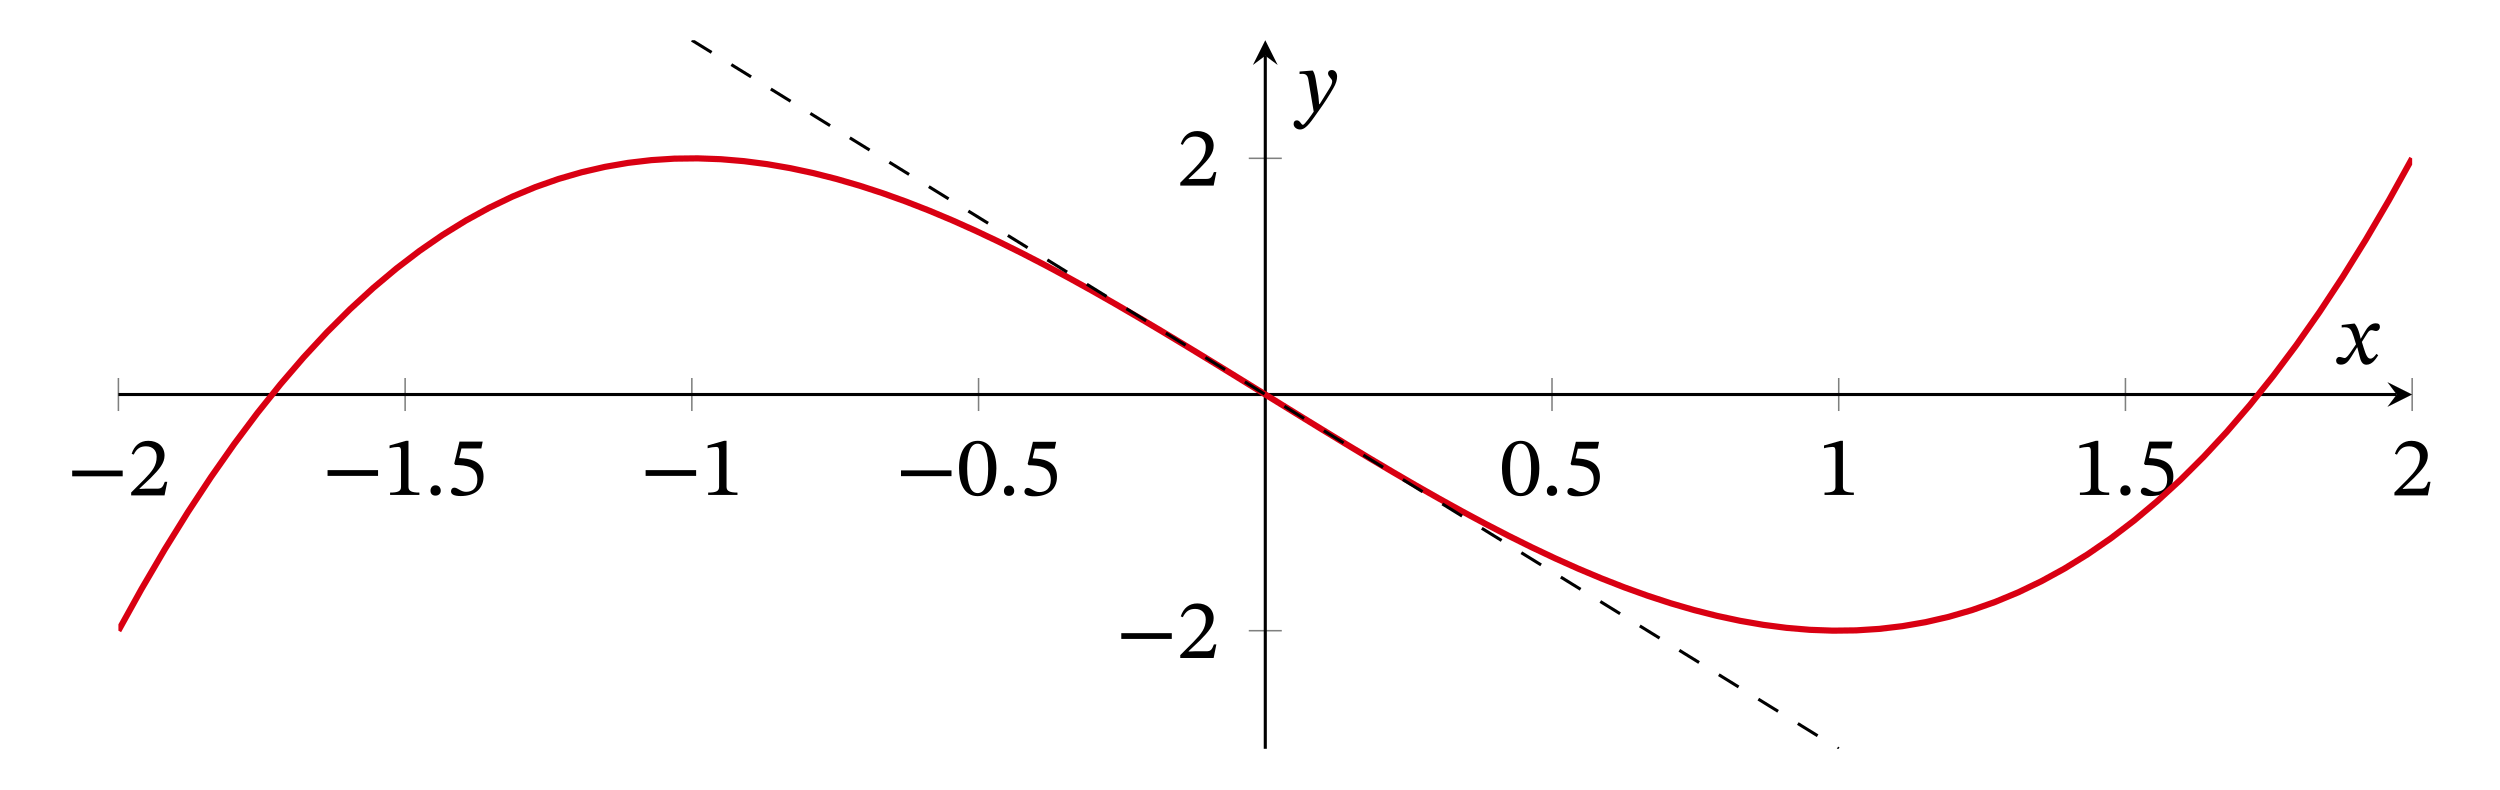
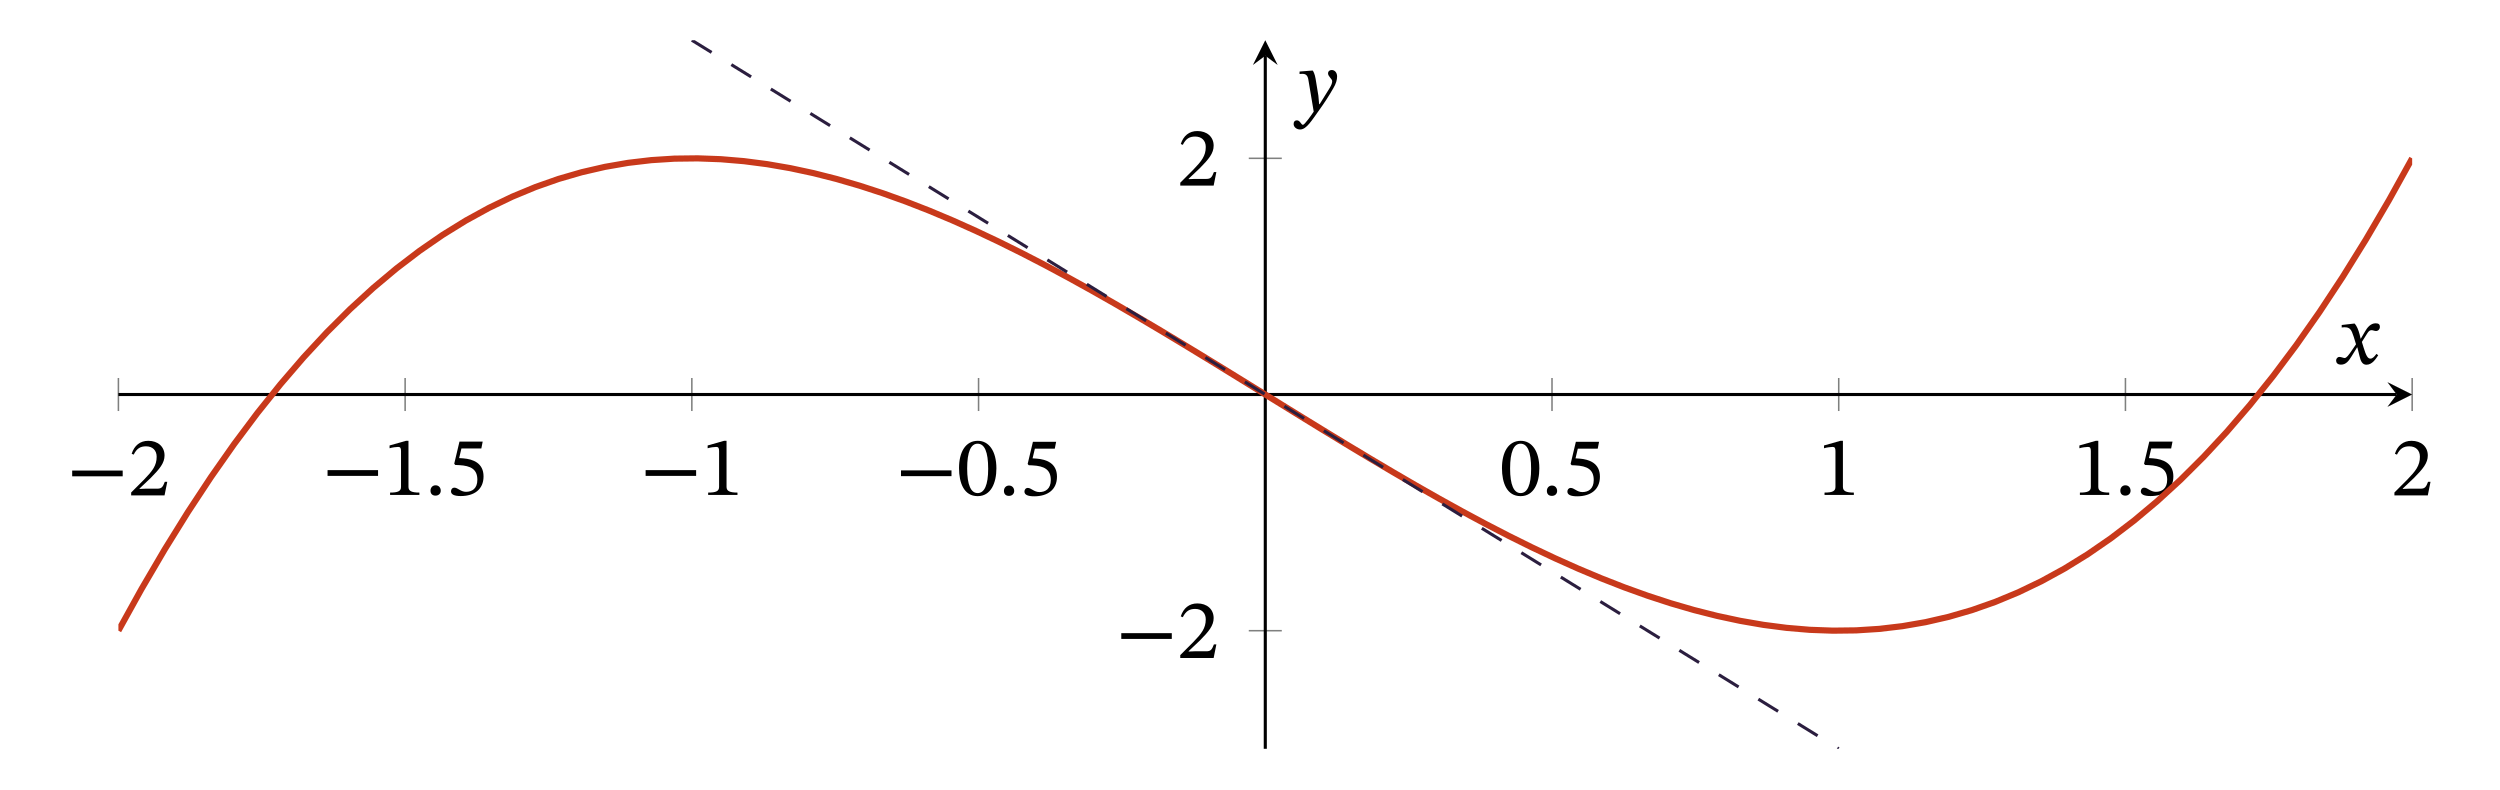
<svg xmlns="http://www.w3.org/2000/svg" xmlns:xlink="http://www.w3.org/1999/xlink" version="1.1" width="321.88" height="101.59" viewBox="0 0 321.88 101.59">
  <defs>
    <path id="font_1_1197" d="M.658 .225V.293H.062V.225H.658Z" />
    <path id="font_1_1139" d="M.464 .16H.435C.412 .1 .399 .079 .346 .079H.207L.137 .076V.081L.269 .206C.375 .313 .432 .382 .432 .471 .432 .576 .353 .644 .24 .644 .143 .644 .075 .588 .044 .491L.068 .481C.105 .556 .149 .579 .214 .579 .291 .579 .339 .531 .339 .456 .339 .351 .289 .288 .19 .186L.038 .034V0H.432L.464 .16Z" />
    <path id="font_1_1138" d="M.426 0V.028C.334 .028 .297 .046 .297 .095V.639H.268L.074 .584V.551C.105 .561 .156 .567 .176 .567 .201 .567 .209 .553 .209 .518V.095C.209 .045 .174 .028 .08 .028V0H.426Z" />
    <path id="font_1_1052" d="M.183 .05C.183 .084 .161 .114 .122 .114 .085 .114 .062 .085 .062 .051 .062 .017 .081-.008 .121-.008 .161-.008 .183 .019 .183 .05Z" />
    <path id="font_1_1142" d="M.417 .549 .433 .63H.159L.097 .369 .109 .354C.123 .354 .128 .354 .154 .352 .292 .345 .37 .304 .37 .179 .37 .075 .307 .037 .236 .037 .172 .037 .139 .086 .099 .086 .074 .086 .059 .066 .059 .043 .059 .006 .097-.013 .174-.013 .333-.013 .443 .065 .443 .219 .443 .376 .32 .423 .202 .432L.155 .435 .182 .549H.417Z" />
    <path id="font_1_1137" d="M.468 .317C.468 .523 .378 .642 .249 .642 .104 .642 .027 .51 .027 .32 .027 .143 .086-.011 .247-.011 .404-.011 .468 .146 .468 .317M.371 .311C.371 .119 .326 .025 .247 .025 .167 .025 .123 .121 .123 .315 .123 .513 .167 .608 .246 .608 .328 .608 .371 .514 .371 .311Z" />
    <clipPath id="clip_2">
      <path transform="matrix(1,0,0,-1,15.245,96.409)" d="M0 0H295.326V91.23H0Z" />
    </clipPath>
    <path id="font_1_3354" d="M.315 .298H.312L.3 .349C.286 .403 .267 .447 .243 .475H.228L.089 .459V.429C.089 .429 .104 .432 .12 .432 .186 .433 .203 .406 .23 .322L.258 .231 .186 .126C.147 .07 .129 .069 .125 .069 .108 .069 .084 .082 .062 .082 .038 .082 .023 .06 .023 .04 .023 .015 .038-.009 .081-.009 .141-.009 .174 .038 .206 .09L.27 .194H.274L.299 .093C.313 .028 .335-.01 .381-.01 .449-.01 .491 .058 .52 .102L.499 .118C.472 .082 .453 .062 .427 .062 .396 .062 .376 .099 .348 .191L.327 .259 .388 .356C.405 .384 .419 .398 .442 .398 .455 .398 .478 .388 .494 .388 .521 .388 .54 .411 .54 .435 .54 .463 .528 .479 .49 .479 .431 .479 .391 .43 .364 .382L.315 .298Z" />
    <path id="font_1_3355" d="M.251 .325C.239 .405 .232 .437 .21 .475H.195L.053 .464V.435C.053 .435 .074 .437 .088 .437 .149 .437 .154 .388 .161 .343L.22-.009C.192-.052 .112-.165 .093-.165 .071-.165 .06-.112 .022-.112-.001-.112-.017-.125-.017-.155-.017-.192 .018-.22 .06-.22 .136-.22 .197-.112 .289 .015 .341 .087 .398 .173 .452 .268 .484 .322 .496 .367 .496 .406 .496 .449 .47 .482 .433 .482 .404 .482 .389 .464 .389 .443 .389 .405 .438 .377 .438 .351 .438 .327 .429 .303 .405 .264L.29 .079H.284L.275 .179 .251 .325Z" />
  </defs>
  <path transform="matrix(1,0,0,-1,15.245,96.409)" stroke-width=".199" stroke-linecap="butt" stroke-miterlimit="10" stroke-linejoin="miter" fill="none" stroke="#7f807f" d="M0 43.489V47.741M36.916 43.489V47.741M73.831 43.489V47.741M110.747 43.489V47.741M184.579 43.489V47.741M221.494 43.489V47.741M258.41 43.489V47.741M295.326 43.489V47.741" />
  <path transform="matrix(1,0,0,-1,15.245,96.409)" stroke-width=".199" stroke-linecap="butt" stroke-miterlimit="10" stroke-linejoin="miter" fill="none" stroke="#7f807f" d="M145.537 15.205H149.789M145.537 76.025H149.789" />
  <path transform="matrix(1,0,0,-1,15.245,96.409)" stroke-width=".399" stroke-linecap="butt" stroke-miterlimit="10" stroke-linejoin="miter" fill="none" stroke="#000000" d="M0 45.615H293.333" />
  <path transform="matrix(1,0,0,-1,308.5783,50.79395)" d="M1.993 0-1.196 1.594 0 0-1.196-1.594" />
  <path transform="matrix(1,0,0,-1,15.245,96.409)" stroke-width=".399" stroke-linecap="butt" stroke-miterlimit="10" stroke-linejoin="miter" fill="none" stroke="#000000" d="M147.663 0V89.238" />
  <path transform="matrix(0,-1,-1,-0,162.9079,7.171417)" d="M1.993 0-1.196 1.594 0 0-1.196-1.594" />
  <use data-text="−" xlink:href="#font_1_1197" transform="matrix(10.9091,0,0,-10.9091,8.618,63.781)" />
  <use data-text="2" xlink:href="#font_1_1139" transform="matrix(10.9091,0,0,-10.9091,16.47255,63.781)" />
  <use data-text="−" xlink:href="#font_1_1197" transform="matrix(10.9091,0,0,-10.9091,41.497,63.726)" />
  <use data-text="1" xlink:href="#font_1_1138" transform="matrix(10.9091,0,0,-10.9091,49.35155,63.726)" />
  <use data-text="." xlink:href="#font_1_1052" transform="matrix(10.9091,0,0,-10.9091,54.75156,63.726)" />
  <use data-text="5" xlink:href="#font_1_1142" transform="matrix(10.9091,0,0,-10.9091,57.42429,63.726)" />
  <use data-text="−" xlink:href="#font_1_1197" transform="matrix(10.9091,0,0,-10.9091,82.44901,63.726)" />
  <use data-text="1" xlink:href="#font_1_1138" transform="matrix(10.9091,0,0,-10.9091,90.30356,63.726)" />
  <use data-text="−" xlink:href="#font_1_1197" transform="matrix(10.9091,0,0,-10.9091,115.328,63.759)" />
  <use data-text="0" xlink:href="#font_1_1137" transform="matrix(10.9091,0,0,-10.9091,123.1826,63.759)" />
  <use data-text="." xlink:href="#font_1_1052" transform="matrix(10.9091,0,0,-10.9091,128.5826,63.759)" />
  <use data-text="5" xlink:href="#font_1_1142" transform="matrix(10.9091,0,0,-10.9091,131.2553,63.759)" />
  <use data-text="0" xlink:href="#font_1_1137" transform="matrix(10.9091,0,0,-10.9091,193.087,63.759)" />
  <use data-text="." xlink:href="#font_1_1052" transform="matrix(10.9091,0,0,-10.9091,198.487,63.759)" />
  <use data-text="5" xlink:href="#font_1_1142" transform="matrix(10.9091,0,0,-10.9091,201.1597,63.759)" />
  <use data-text="1" xlink:href="#font_1_1138" transform="matrix(10.9091,0,0,-10.9091,234.039,63.726)" />
  <use data-text="1" xlink:href="#font_1_1138" transform="matrix(10.9091,0,0,-10.9091,266.919,63.726)" />
  <use data-text="." xlink:href="#font_1_1052" transform="matrix(10.9091,0,0,-10.9091,272.319,63.726)" />
  <use data-text="5" xlink:href="#font_1_1142" transform="matrix(10.9091,0,0,-10.9091,274.9918,63.726)" />
  <use data-text="2" xlink:href="#font_1_1139" transform="matrix(10.9091,0,0,-10.9091,307.871,63.781)" />
  <use data-text="−" xlink:href="#font_1_1197" transform="matrix(10.9091,0,0,-10.9091,143.692,84.717)" />
  <use data-text="2" xlink:href="#font_1_1139" transform="matrix(10.9091,0,0,-10.9091,151.5466,84.717)" />
  <use data-text="2" xlink:href="#font_1_1139" transform="matrix(10.9091,0,0,-10.9091,151.547,23.897)" />
  <g clip-path="url(#clip_2)">
-     <path transform="matrix(1,0,0,-1,15.245,96.409)" stroke-width=".797" stroke-linecap="butt" stroke-miterlimit="10" stroke-linejoin="miter" fill="none" stroke="#d90012" d="M0 15.205 2.983 20.586 5.966 25.675 8.949 30.479 11.932 35.003 14.915 39.252 17.898 43.235 20.882 46.955 23.865 50.42 26.848 53.634 29.831 56.606 32.814 59.339 35.797 61.841 38.78 64.117 41.763 66.174 44.746 68.016 47.729 69.652 50.712 71.086 53.695 72.324 56.678 73.372 59.662 74.237 62.645 74.925 65.628 75.441 68.611 75.792 71.594 75.983 74.577 76.02 77.56 75.911 80.543 75.66 83.526 75.273 86.509 74.757 89.492 74.118 92.475 73.361 95.459 72.493 98.442 71.52 101.425 70.447 104.408 69.282 107.391 68.029 110.374 66.694 113.357 65.285 116.34 63.806 119.323 62.264 122.306 60.665 125.289 59.015 128.272 57.32 131.255 55.585 134.239 53.818 137.222 52.023 140.205 50.207 143.188 48.377 146.171 46.537 149.154 44.694 152.137 42.854 155.12 41.023 158.103 39.208 161.086 37.413 164.069 35.646 167.052 33.911 170.035 32.216 173.019 30.566 176.002 28.966 178.985 27.424 181.968 25.946 184.951 24.536 187.934 23.202 190.917 21.949 193.9 20.783 196.883 19.71 199.866 18.737 202.849 17.869 205.832 17.113 208.815 16.473 211.799 15.957 214.782 15.571 217.765 15.319 220.748 15.21 223.731 15.247 226.714 15.438 229.697 15.789 232.68 16.305 235.663 16.992 238.646 17.857 241.629 18.906 244.612 20.144 247.595 21.578 250.579 23.213 253.562 25.056 256.545 27.112 259.528 29.388 262.511 31.89 265.494 34.623 268.477 37.595 271.46 40.809 274.443 44.274 277.426 47.994 280.409 51.976 283.392 56.226 286.376 60.75 289.359 65.553 292.342 70.642 295.325 76.023" />
-     <path transform="matrix(1,0,0,-1,15.245,96.409)" stroke-width=".399" stroke-linecap="butt" stroke-dasharray="2.989,2.989" stroke-miterlimit="10" stroke-linejoin="miter" fill="none" stroke="#000000" d="M73.831 91.23 75.323 90.309 76.814 89.387 78.306 88.466 79.797 87.544 81.289 86.623 82.78 85.701 84.272 84.78 85.763 83.858 87.255 82.937 88.746 82.015 90.238 81.094 91.729 80.172 93.221 79.251 94.712 78.329 96.204 77.408 97.695 76.487 99.187 75.565 100.678 74.644 102.169 73.722 103.661 72.801 105.152 71.879 106.644 70.958 108.135 70.036 109.627 69.115 111.118 68.193 112.61 67.272 114.101 66.35 115.593 65.429 117.084 64.507 118.576 63.586 120.067 62.664 121.559 61.743 123.05 60.821 124.542 59.9 126.033 58.978 127.525 58.057 129.016 57.136 130.508 56.214 131.999 55.293 133.49 54.371 134.982 53.45 136.473 52.528 137.965 51.607 139.456 50.685 140.948 49.764 142.439 48.842 143.931 47.921 145.422 46.999 146.914 46.078 148.405 45.156 149.897 44.235 151.388 43.313 152.88 42.392 154.371 41.47 155.863 40.549 157.354 39.628 158.846 38.706 160.337 37.785 161.829 36.863 163.32 35.942 164.811 35.02 166.303 34.099 167.794 33.177 169.286 32.256 170.777 31.334 172.269 30.413 173.76 29.491 175.252 28.57 176.743 27.648 178.235 26.727 179.726 25.805 181.218 24.884 182.709 23.962 184.201 23.041 185.692 22.12 187.184 21.198 188.675 20.277 190.167 19.355 191.658 18.434 193.15 17.512 194.641 16.591 196.132 15.669 197.624 14.748 199.115 13.826 200.607 12.905 202.098 11.983 203.59 11.062 205.081 10.14 206.573 9.219 208.064 8.297 209.556 7.376 211.047 6.454 212.539 5.533 214.03 4.612 215.522 3.69 217.013 2.769 218.505 1.847 219.996 .926 221.488 .004" />
+     <path transform="matrix(1,0,0,-1,15.245,96.409)" stroke-width=".797" stroke-linecap="butt" stroke-miterlimit="10" stroke-linejoin="miter" fill="none" stroke="#c8391b" d="M0 15.205 2.983 20.586 5.966 25.675 8.949 30.479 11.932 35.003 14.915 39.252 17.898 43.235 20.882 46.955 23.865 50.42 26.848 53.634 29.831 56.606 32.814 59.339 35.797 61.841 38.78 64.117 41.763 66.174 44.746 68.016 47.729 69.652 50.712 71.086 53.695 72.324 56.678 73.372 59.662 74.237 62.645 74.925 65.628 75.441 68.611 75.792 71.594 75.983 74.577 76.02 77.56 75.911 80.543 75.66 83.526 75.273 86.509 74.757 89.492 74.118 92.475 73.361 95.459 72.493 98.442 71.52 101.425 70.447 104.408 69.282 107.391 68.029 110.374 66.694 113.357 65.285 116.34 63.806 119.323 62.264 122.306 60.665 125.289 59.015 128.272 57.32 131.255 55.585 134.239 53.818 137.222 52.023 140.205 50.207 143.188 48.377 146.171 46.537 149.154 44.694 152.137 42.854 155.12 41.023 158.103 39.208 161.086 37.413 164.069 35.646 167.052 33.911 170.035 32.216 173.019 30.566 176.002 28.966 178.985 27.424 181.968 25.946 184.951 24.536 187.934 23.202 190.917 21.949 193.9 20.783 196.883 19.71 199.866 18.737 202.849 17.869 205.832 17.113 208.815 16.473 211.799 15.957 214.782 15.571 217.765 15.319 220.748 15.21 223.731 15.247 226.714 15.438 229.697 15.789 232.68 16.305 235.663 16.992 238.646 17.857 241.629 18.906 244.612 20.144 247.595 21.578 250.579 23.213 253.562 25.056 256.545 27.112 259.528 29.388 262.511 31.89 265.494 34.623 268.477 37.595 271.46 40.809 274.443 44.274 277.426 47.994 280.409 51.976 283.392 56.226 286.376 60.75 289.359 65.553 292.342 70.642 295.325 76.023" />
+     <path transform="matrix(1,0,0,-1,15.245,96.409)" stroke-width=".399" stroke-linecap="butt" stroke-dasharray="2.989,2.989" stroke-miterlimit="10" stroke-linejoin="miter" fill="none" stroke="#2b1e3f" d="M73.831 91.23 75.323 90.309 76.814 89.387 78.306 88.466 79.797 87.544 81.289 86.623 82.78 85.701 84.272 84.78 85.763 83.858 87.255 82.937 88.746 82.015 90.238 81.094 91.729 80.172 93.221 79.251 94.712 78.329 96.204 77.408 97.695 76.487 99.187 75.565 100.678 74.644 102.169 73.722 103.661 72.801 105.152 71.879 106.644 70.958 108.135 70.036 109.627 69.115 111.118 68.193 112.61 67.272 114.101 66.35 115.593 65.429 117.084 64.507 118.576 63.586 120.067 62.664 121.559 61.743 123.05 60.821 124.542 59.9 126.033 58.978 127.525 58.057 129.016 57.136 130.508 56.214 131.999 55.293 133.49 54.371 134.982 53.45 136.473 52.528 137.965 51.607 139.456 50.685 140.948 49.764 142.439 48.842 143.931 47.921 145.422 46.999 146.914 46.078 148.405 45.156 149.897 44.235 151.388 43.313 152.88 42.392 154.371 41.47 155.863 40.549 157.354 39.628 158.846 38.706 160.337 37.785 161.829 36.863 163.32 35.942 164.811 35.02 166.303 34.099 167.794 33.177 169.286 32.256 170.777 31.334 172.269 30.413 173.76 29.491 175.252 28.57 176.743 27.648 178.235 26.727 179.726 25.805 181.218 24.884 182.709 23.962 184.201 23.041 185.692 22.12 187.184 21.198 188.675 20.277 190.167 19.355 191.658 18.434 193.15 17.512 194.641 16.591 196.132 15.669 197.624 14.748 199.115 13.826 200.607 12.905 202.098 11.983 203.59 11.062 205.081 10.14 206.573 9.219 208.064 8.297 209.556 7.376 211.047 6.454 212.539 5.533 214.03 4.612 215.522 3.69 217.013 2.769 218.505 1.847 219.996 .926 221.488 .004" />
  </g>
  <use data-text="𝑥" xlink:href="#font_1_3354" transform="matrix(10.9091,0,0,-10.9091,300.528,46.85)" />
  <use data-text="𝑦" xlink:href="#font_1_3355" transform="matrix(10.9091,0,0,-10.9091,166.743,14.272)" />
</svg>
